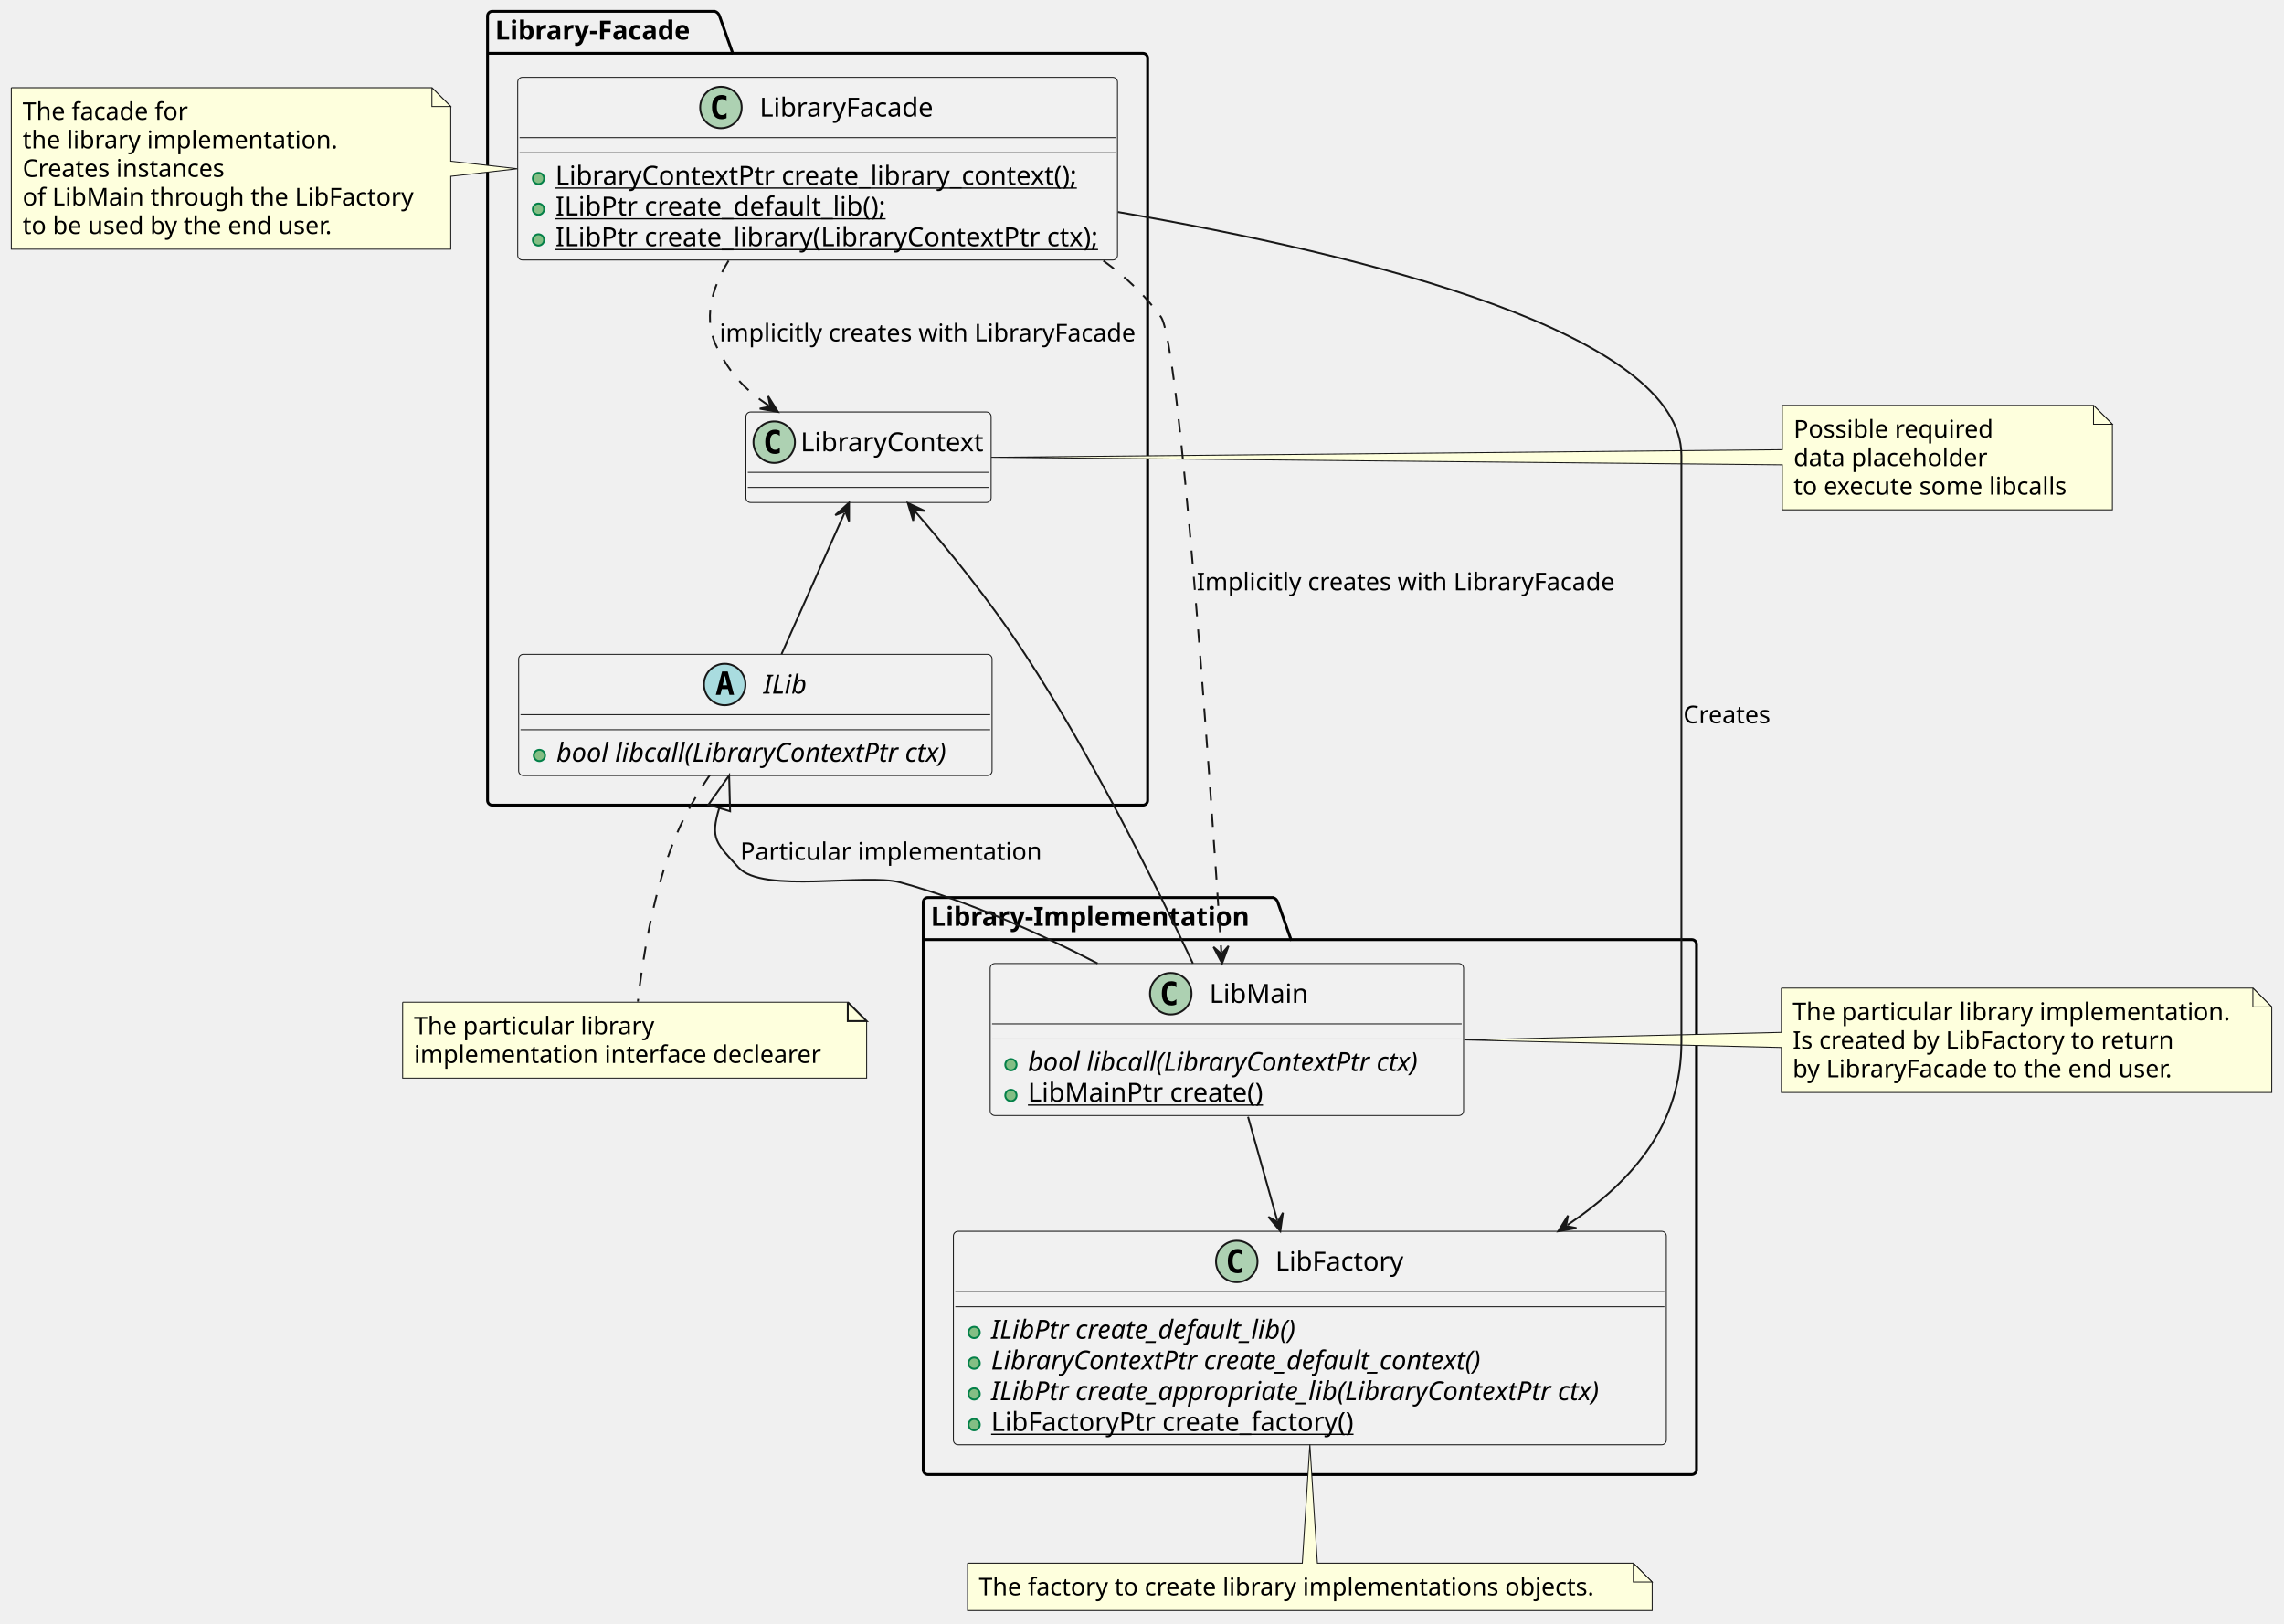
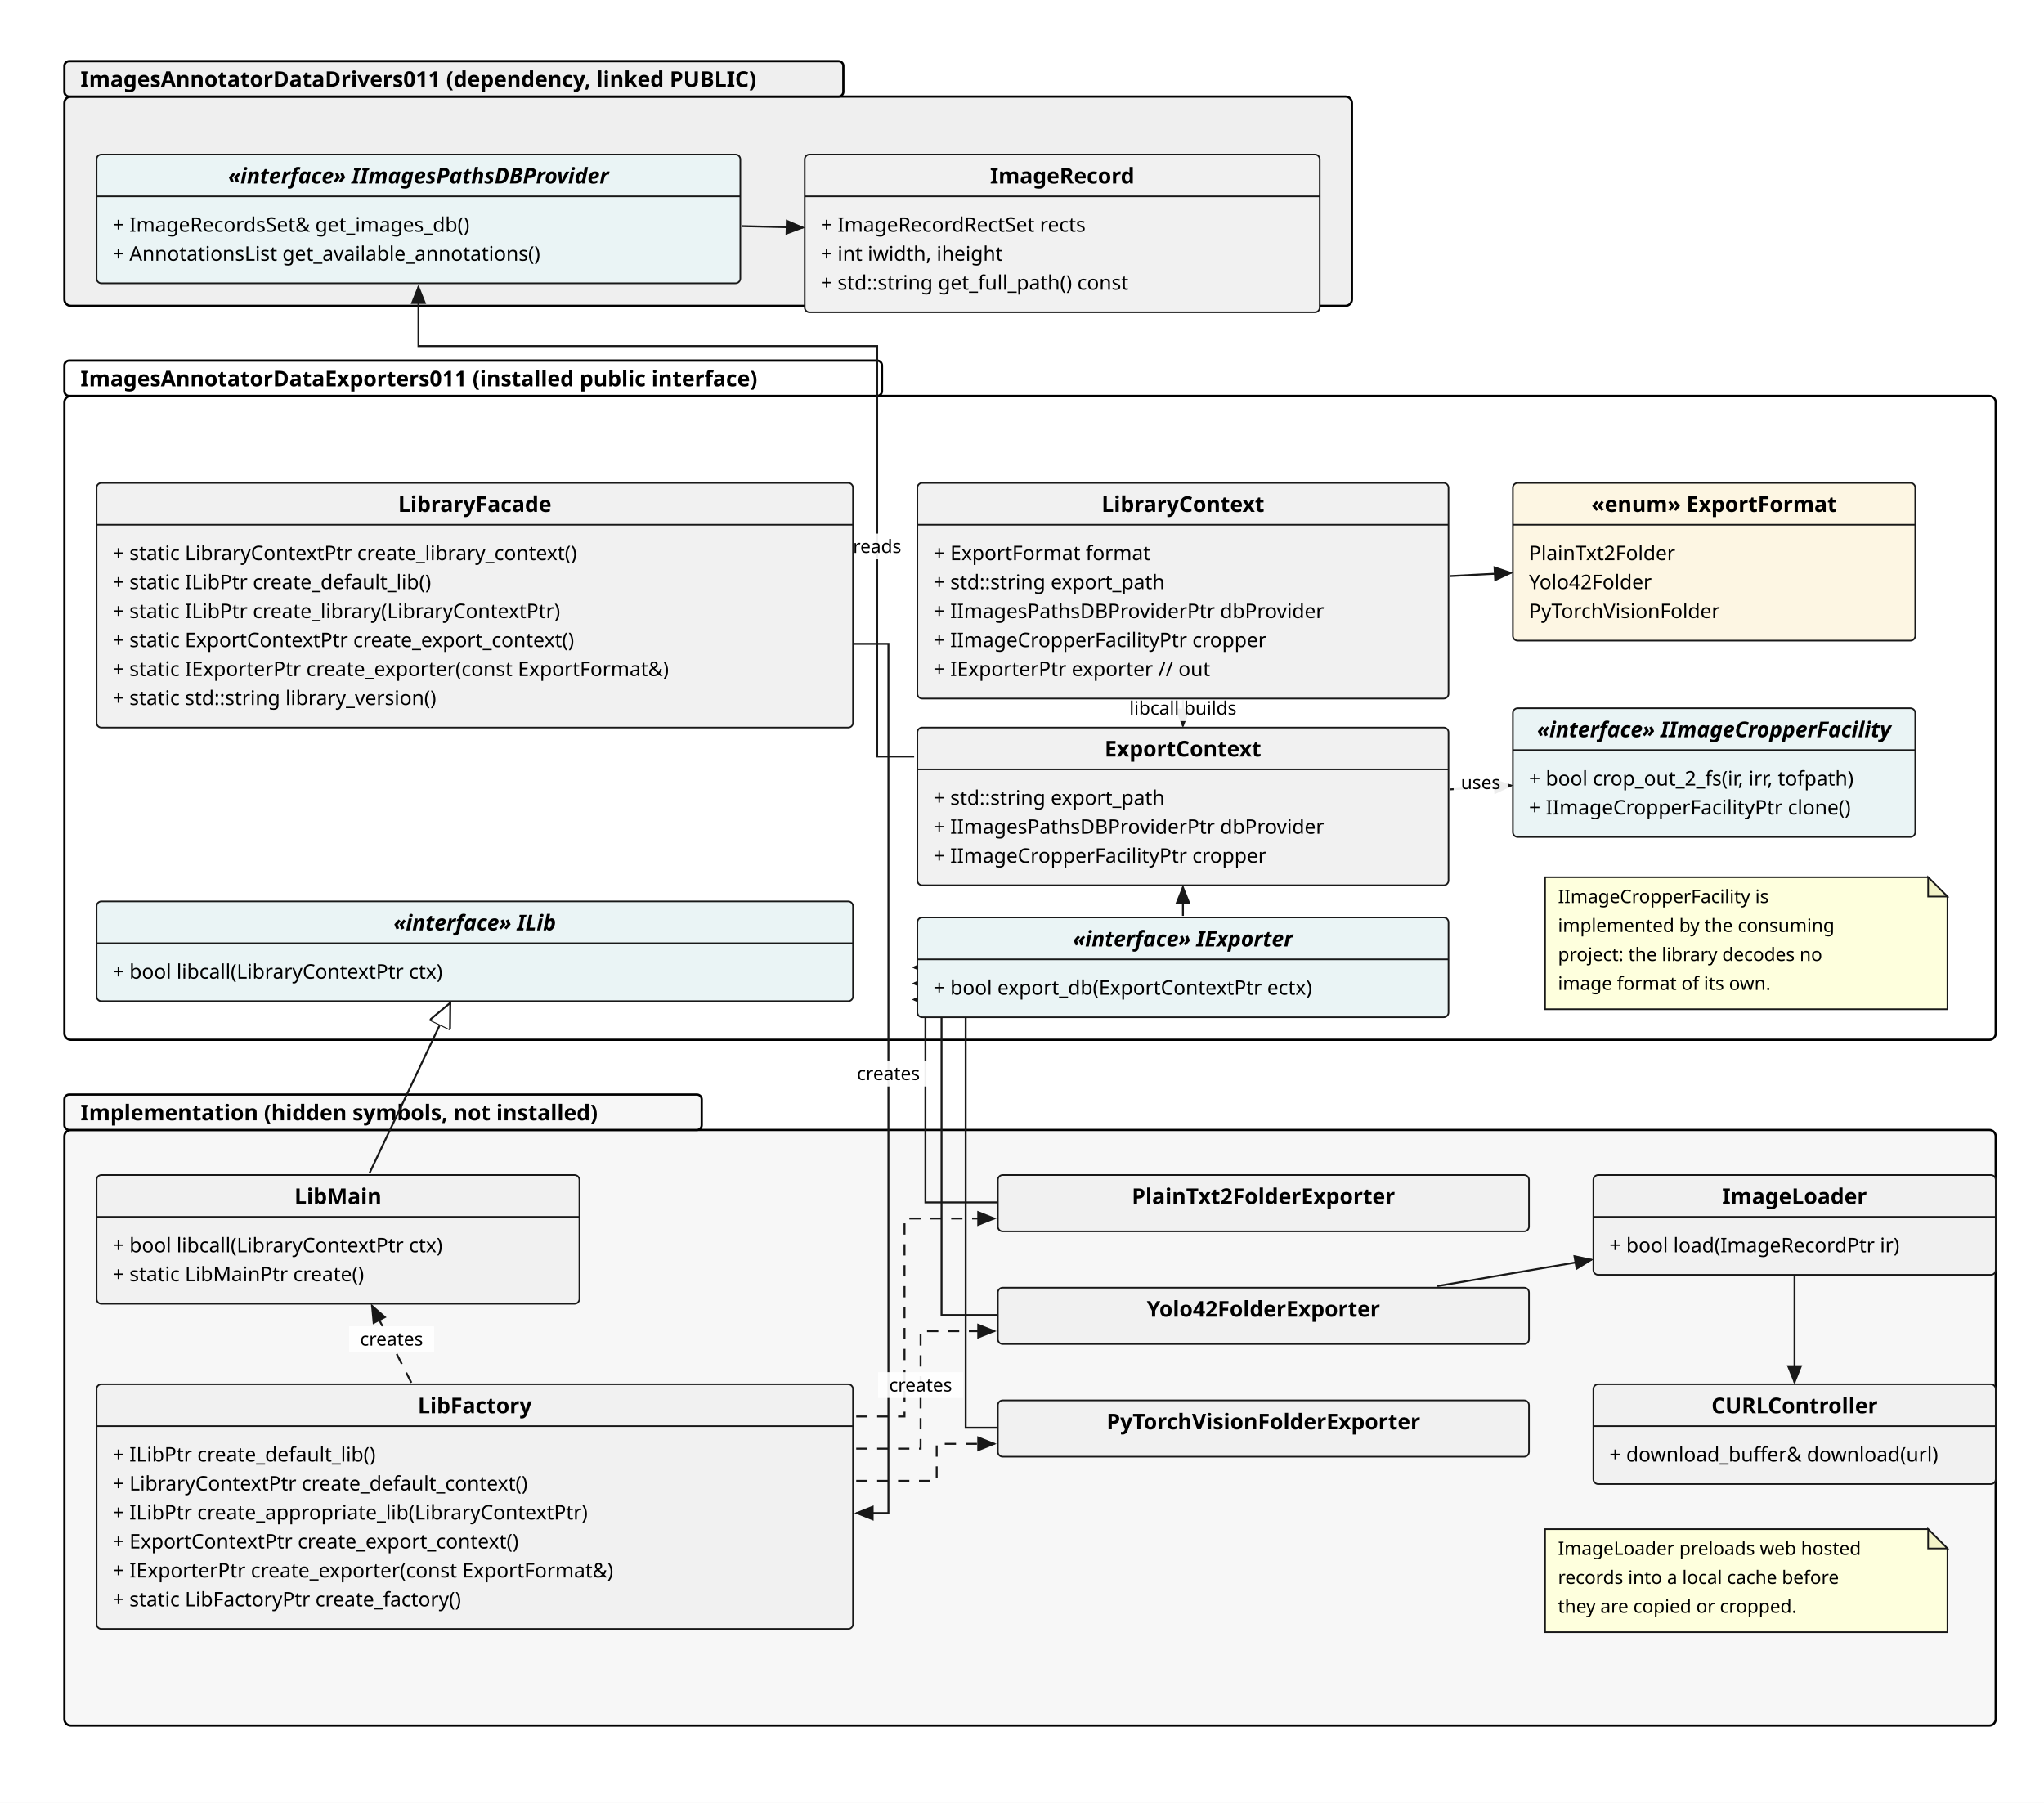
- <svg xmlns="http://www.w3.org/2000/svg" contentStyleType="text/css" height="861px" preserveAspectRatio="none" style="width:1211px;height:861px;background:#FFFFFF;" version="1.1" viewBox="0 0 1211 861" width="1211px" zoomAndPan="magnify">
-   <defs />
-   <g>
-     <g id="cluster_Library-Facade">
-       <path d="M261,6 L379,6 A3.75,3.75 0 0 1 381.5,8.5 L388.5,28.297 L606,28.297 A2.5,2.5 0 0 1 608.5,30.797 L608.5,424.5 A2.5,2.5 0 0 1 606,427 L261,427 A2.5,2.5 0 0 1 258.5,424.5 L258.5,8.5 A2.5,2.5 0 0 1 261,6 " fill="none" style="stroke:#000000;stroke-width:1.5;" />
-       <line style="stroke:#000000;stroke-width:1.5;" x1="258.5" x2="388.5" y1="28.297" y2="28.297" />
-       <text fill="#000000" font-family="sans-serif" font-size="14" font-weight="bold" lengthAdjust="spacing" textLength="117" x="262.5" y="20.995">Library-Facade</text>
-     </g>
-     <g id="cluster_Library-Implementation">
-       <path d="M492,476 L675,476 A3.75,3.75 0 0 1 677.5,478.5 L684.5,498.297 L897,498.297 A2.5,2.5 0 0 1 899.5,500.797 L899.5,779.5 A2.5,2.5 0 0 1 897,782 L492,782 A2.5,2.5 0 0 1 489.5,779.5 L489.5,478.5 A2.5,2.5 0 0 1 492,476 " fill="none" style="stroke:#000000;stroke-width:1.5;" />
-       <line style="stroke:#000000;stroke-width:1.5;" x1="489.5" x2="684.5" y1="498.297" y2="498.297" />
-       <text fill="#000000" font-family="sans-serif" font-size="14" font-weight="bold" lengthAdjust="spacing" textLength="182" x="493.5" y="490.995">Library-Implementation</text>
-     </g>
-     <g id="elem_ILib">
-       <rect codeLine="3" fill="#F1F1F1" height="64.297" id="ILib" rx="2.5" ry="2.5" style="stroke:#181818;stroke-width:0.5;" width="251" x="275" y="347" />
-       <ellipse cx="384.25" cy="363" fill="#A9DCDF" rx="11" ry="11" style="stroke:#181818;stroke-width:1.0;" />
-       <path d="M384.359,358.344 L383.203,363.422 L385.531,363.422 L384.359,358.344 Z M382.875,356.109 L385.859,356.109 L389.219,368.5 L386.766,368.5 L386,365.438 L382.719,365.438 L381.969,368.5 L379.531,368.5 L382.875,356.109 Z " fill="#000000" />
-       <text fill="#000000" font-family="sans-serif" font-size="14" font-style="italic" lengthAdjust="spacing" textLength="24" x="404.75" y="367.847">ILib</text>
-       <line style="stroke:#181818;stroke-width:0.5;" x1="276" x2="525" y1="379" y2="379" />
-       <line style="stroke:#181818;stroke-width:0.5;" x1="276" x2="525" y1="387" y2="387" />
-       <ellipse cx="286" cy="400.648" fill="#84BE84" rx="3" ry="3" style="stroke:#038048;stroke-width:1.0;" />
-       <text fill="#000000" font-family="sans-serif" font-size="14" font-style="italic" lengthAdjust="spacing" textLength="225" x="295" y="403.995">bool libcall(LibraryContextPtr ctx)</text>
-     </g>
-     <g id="elem_LibraryContext">
-       <rect codeLine="7" fill="#F1F1F1" height="48" id="LibraryContext" rx="2.5" ry="2.5" style="stroke:#181818;stroke-width:0.5;" width="130" x="395.5" y="218.5" />
-       <ellipse cx="410.5" cy="234.5" fill="#ADD1B2" rx="11" ry="11" style="stroke:#181818;stroke-width:1.0;" />
-       <path d="M413.469,240.141 Q412.891,240.438 412.25,240.578 Q411.609,240.734 410.906,240.734 Q408.406,240.734 407.078,239.094 Q405.766,237.438 405.766,234.312 Q405.766,231.188 407.078,229.531 Q408.406,227.875 410.906,227.875 Q411.609,227.875 412.25,228.031 Q412.906,228.188 413.469,228.484 L413.469,231.203 Q412.844,230.625 412.25,230.359 Q411.656,230.078 411.031,230.078 Q409.688,230.078 409,231.156 Q408.312,232.219 408.312,234.312 Q408.312,236.406 409,237.484 Q409.688,238.547 411.031,238.547 Q411.656,238.547 412.25,238.281 Q412.844,238 413.469,237.422 L413.469,240.141 Z " fill="#000000" />
-       <text fill="#000000" font-family="sans-serif" font-size="14" lengthAdjust="spacing" textLength="98" x="424.5" y="239.347">LibraryContext</text>
-       <line style="stroke:#181818;stroke-width:0.5;" x1="396.5" x2="524.5" y1="250.5" y2="250.5" />
-       <line style="stroke:#181818;stroke-width:0.5;" x1="396.5" x2="524.5" y1="258.5" y2="258.5" />
-     </g>
-     <g id="elem_LibraryFacade">
-       <rect codeLine="10" fill="#F1F1F1" height="96.891" id="LibraryFacade" rx="2.5" ry="2.5" style="stroke:#181818;stroke-width:0.5;" width="318" x="274.5" y="41" />
-       <ellipse cx="382.25" cy="57" fill="#ADD1B2" rx="11" ry="11" style="stroke:#181818;stroke-width:1.0;" />
-       <path d="M385.219,62.641 Q384.641,62.938 384,63.078 Q383.359,63.234 382.656,63.234 Q380.156,63.234 378.828,61.594 Q377.516,59.938 377.516,56.812 Q377.516,53.688 378.828,52.031 Q380.156,50.375 382.656,50.375 Q383.359,50.375 384,50.531 Q384.656,50.688 385.219,50.984 L385.219,53.703 Q384.594,53.125 384,52.859 Q383.406,52.578 382.781,52.578 Q381.438,52.578 380.75,53.656 Q380.062,54.719 380.062,56.812 Q380.062,58.906 380.75,59.984 Q381.438,61.047 382.781,61.047 Q383.406,61.047 384,60.781 Q384.594,60.5 385.219,59.922 L385.219,62.641 Z " fill="#000000" />
-       <text fill="#000000" font-family="sans-serif" font-size="14" lengthAdjust="spacing" textLength="94" x="402.75" y="61.847">LibraryFacade</text>
-       <line style="stroke:#181818;stroke-width:0.5;" x1="275.5" x2="591.5" y1="73" y2="73" />
-       <line style="stroke:#181818;stroke-width:0.5;" x1="275.5" x2="591.5" y1="81" y2="81" />
-       <ellipse cx="285.5" cy="94.648" fill="#84BE84" rx="3" ry="3" style="stroke:#038048;stroke-width:1.0;" />
-       <text fill="#000000" font-family="sans-serif" font-size="14" lengthAdjust="spacing" text-decoration="underline" textLength="286" x="294.5" y="97.995">LibraryContextPtr create_library_context();</text>
-       <ellipse cx="285.5" cy="110.945" fill="#84BE84" rx="3" ry="3" style="stroke:#038048;stroke-width:1.0;" />
-       <text fill="#000000" font-family="sans-serif" font-size="14" lengthAdjust="spacing" text-decoration="underline" textLength="180" x="294.5" y="114.292">ILibPtr create_default_lib();</text>
-       <ellipse cx="285.5" cy="127.242" fill="#84BE84" rx="3" ry="3" style="stroke:#038048;stroke-width:1.0;" />
-       <text fill="#000000" font-family="sans-serif" font-size="14" lengthAdjust="spacing" text-decoration="underline" textLength="292" x="294.5" y="130.589">ILibPtr create_library(LibraryContextPtr ctx);</text>
-     </g>
-     <g id="elem_LibMain">
-       <rect codeLine="18" fill="#F1F1F1" height="80.594" id="LibMain" rx="2.5" ry="2.5" style="stroke:#181818;stroke-width:0.5;" width="251" x="525" y="511" />
-       <ellipse cx="620.75" cy="527" fill="#ADD1B2" rx="11" ry="11" style="stroke:#181818;stroke-width:1.0;" />
-       <path d="M623.719,532.641 Q623.141,532.938 622.5,533.078 Q621.859,533.234 621.156,533.234 Q618.656,533.234 617.328,531.594 Q616.016,529.938 616.016,526.812 Q616.016,523.688 617.328,522.031 Q618.656,520.375 621.156,520.375 Q621.859,520.375 622.5,520.531 Q623.156,520.688 623.719,520.984 L623.719,523.703 Q623.094,523.125 622.5,522.859 Q621.906,522.578 621.281,522.578 Q619.938,522.578 619.25,523.656 Q618.562,524.719 618.562,526.812 Q618.562,528.906 619.25,529.984 Q619.938,531.047 621.281,531.047 Q621.906,531.047 622.5,530.781 Q623.094,530.5 623.719,529.922 L623.719,532.641 Z " fill="#000000" />
-       <text fill="#000000" font-family="sans-serif" font-size="14" lengthAdjust="spacing" textLength="51" x="641.25" y="531.847">LibMain</text>
-       <line style="stroke:#181818;stroke-width:0.5;" x1="526" x2="775" y1="543" y2="543" />
-       <line style="stroke:#181818;stroke-width:0.5;" x1="526" x2="775" y1="551" y2="551" />
-       <ellipse cx="536" cy="564.648" fill="#84BE84" rx="3" ry="3" style="stroke:#038048;stroke-width:1.0;" />
-       <text fill="#000000" font-family="sans-serif" font-size="14" font-style="italic" lengthAdjust="spacing" textLength="225" x="545" y="567.995">bool libcall(LibraryContextPtr ctx)</text>
-       <ellipse cx="536" cy="580.945" fill="#84BE84" rx="3" ry="3" style="stroke:#038048;stroke-width:1.0;" />
-       <text fill="#000000" font-family="sans-serif" font-size="14" lengthAdjust="spacing" text-decoration="underline" textLength="128" x="545" y="584.292">LibMainPtr create()</text>
-     </g>
-     <g id="elem_LibFactory">
-       <rect codeLine="23" fill="#F1F1F1" height="113.188" id="LibFactory" rx="2.5" ry="2.5" style="stroke:#181818;stroke-width:0.5;" width="378" x="505.5" y="653" />
-       <ellipse cx="655.75" cy="669" fill="#ADD1B2" rx="11" ry="11" style="stroke:#181818;stroke-width:1.0;" />
-       <path d="M658.719,674.641 Q658.141,674.938 657.5,675.078 Q656.859,675.234 656.156,675.234 Q653.656,675.234 652.328,673.594 Q651.016,671.938 651.016,668.812 Q651.016,665.688 652.328,664.031 Q653.656,662.375 656.156,662.375 Q656.859,662.375 657.5,662.531 Q658.156,662.688 658.719,662.984 L658.719,665.703 Q658.094,665.125 657.5,664.859 Q656.906,664.578 656.281,664.578 Q654.938,664.578 654.25,665.656 Q653.562,666.719 653.562,668.812 Q653.562,670.906 654.25,671.984 Q654.938,673.047 656.281,673.047 Q656.906,673.047 657.5,672.781 Q658.094,672.5 658.719,671.922 L658.719,674.641 Z " fill="#000000" />
-       <text fill="#000000" font-family="sans-serif" font-size="14" lengthAdjust="spacing" textLength="69" x="676.25" y="673.847">LibFactory</text>
-       <line style="stroke:#181818;stroke-width:0.5;" x1="506.5" x2="882.5" y1="685" y2="685" />
-       <line style="stroke:#181818;stroke-width:0.5;" x1="506.5" x2="882.5" y1="693" y2="693" />
-       <ellipse cx="516.5" cy="706.648" fill="#84BE84" rx="3" ry="3" style="stroke:#038048;stroke-width:1.0;" />
-       <text fill="#000000" font-family="sans-serif" font-size="14" font-style="italic" lengthAdjust="spacing" textLength="176" x="525.5" y="709.995">ILibPtr create_default_lib()</text>
-       <ellipse cx="516.5" cy="722.945" fill="#84BE84" rx="3" ry="3" style="stroke:#038048;stroke-width:1.0;" />
-       <text fill="#000000" font-family="sans-serif" font-size="14" font-style="italic" lengthAdjust="spacing" textLength="291" x="525.5" y="726.292">LibraryContextPtr create_default_context()</text>
-       <ellipse cx="516.5" cy="739.242" fill="#84BE84" rx="3" ry="3" style="stroke:#038048;stroke-width:1.0;" />
-       <text fill="#000000" font-family="sans-serif" font-size="14" font-style="italic" lengthAdjust="spacing" textLength="352" x="525.5" y="742.589">ILibPtr create_appropriate_lib(LibraryContextPtr ctx)</text>
-       <ellipse cx="516.5" cy="755.539" fill="#84BE84" rx="3" ry="3" style="stroke:#038048;stroke-width:1.0;" />
-       <text fill="#000000" font-family="sans-serif" font-size="14" lengthAdjust="spacing" text-decoration="underline" textLength="199" x="525.5" y="758.886">LibFactoryPtr create_factory()</text>
-     </g>
-     <g id="elem_GMN9">
-       <path d="M6,46.5 L6,132.164 A0,0 0 0 0 6,132.164 L239,132.164 A0,0 0 0 0 239,132.164 L239,93.5 L274.43,89.5 L239,85.5 L239,56.5 L229,46.5 L6,46.5 A0,0 0 0 0 6,46.5 " fill="#FEFFDD" style="stroke:#181818;stroke-width:0.5;" />
-       <path d="M229,46.5 L229,56.5 L239,56.5 L229,46.5 " fill="#FEFFDD" style="stroke:#181818;stroke-width:0.5;" />
-       <text fill="#000000" font-family="sans-serif" font-size="13" lengthAdjust="spacing" textLength="91" x="12" y="63.567">The facade for</text>
-       <text fill="#000000" font-family="sans-serif" font-size="13" lengthAdjust="spacing" textLength="173" x="12" y="78.7">the library implementation.</text>
-       <text fill="#000000" font-family="sans-serif" font-size="13" lengthAdjust="spacing" textLength="115" x="12" y="93.832">Creates instances</text>
-       <text fill="#000000" font-family="sans-serif" font-size="13" lengthAdjust="spacing" textLength="212" x="12" y="108.965">of LibMain through the LibFactory</text>
-       <text fill="#000000" font-family="sans-serif" font-size="13" lengthAdjust="spacing" textLength="176" x="12" y="124.098">to be used by the end user.</text>
-     </g>
-     <g id="elem_GMN12">
-       <path d="M945,215 L945,238.5 L525.58,242.5 L945,246.5 L945,270.398 A0,0 0 0 0 945,270.398 L1120,270.398 A0,0 0 0 0 1120,270.398 L1120,225 L1110,215 L945,215 A0,0 0 0 0 945,215 " fill="#FEFFDD" style="stroke:#181818;stroke-width:0.5;" />
-       <path d="M1110,215 L1110,225 L1120,225 L1110,215 " fill="#FEFFDD" style="stroke:#181818;stroke-width:0.5;" />
-       <text fill="#000000" font-family="sans-serif" font-size="13" lengthAdjust="spacing" textLength="109" x="951" y="232.067">Possible required</text>
-       <text fill="#000000" font-family="sans-serif" font-size="13" lengthAdjust="spacing" textLength="107" x="951" y="247.2">data placeholder</text>
-       <text fill="#000000" font-family="sans-serif" font-size="13" lengthAdjust="spacing" textLength="154" x="951" y="262.332">to execute some libcalls</text>
-     </g>
-     <g id="elem_GMN15">
-       <path d="M213.5,531.5 L213.5,571.766 L459.5,571.766 L459.5,541.5 L449.5,531.5 L213.5,531.5 " fill="#FEFFDD" style="stroke:#181818;stroke-width:0.5;" />
-       <path d="M449.5,531.5 L449.5,541.5 L459.5,541.5 L449.5,531.5 " fill="#FEFFDD" style="stroke:#181818;stroke-width:1.0;" />
-       <text fill="#000000" font-family="sans-serif" font-size="13" lengthAdjust="spacing" textLength="130" x="219.5" y="548.567">The particular library</text>
-       <text fill="#000000" font-family="sans-serif" font-size="13" lengthAdjust="spacing" textLength="225" x="219.5" y="563.7">implementation interface declearer</text>
-     </g>
-     <g id="elem_GMN18">
-       <path d="M944.5,524 L944.5,547.5 L776.38,551.5 L944.5,555.5 L944.5,579.398 A0,0 0 0 0 944.5,579.398 L1204.5,579.398 A0,0 0 0 0 1204.5,579.398 L1204.5,534 L1194.5,524 L944.5,524 A0,0 0 0 0 944.5,524 " fill="#FEFFDD" style="stroke:#181818;stroke-width:0.5;" />
-       <path d="M1194.5,524 L1194.5,534 L1204.5,534 L1194.5,524 " fill="#FEFFDD" style="stroke:#181818;stroke-width:0.5;" />
-       <text fill="#000000" font-family="sans-serif" font-size="13" lengthAdjust="spacing" textLength="239" x="950.5" y="541.067">The particular library implementation.</text>
-       <text fill="#000000" font-family="sans-serif" font-size="13" lengthAdjust="spacing" textLength="211" x="950.5" y="556.2">Is created by LibFactory to return</text>
-       <text fill="#000000" font-family="sans-serif" font-size="13" lengthAdjust="spacing" textLength="214" x="950.5" y="571.332">by LibraryFacade to the end user.</text>
-     </g>
-     <g id="elem_GMN21">
-       <path d="M513,829 L513,854.133 A0,0 0 0 0 513,854.133 L876,854.133 A0,0 0 0 0 876,854.133 L876,839 L866,829 L698.5,829 L694.5,766.01 L690.5,829 L513,829 A0,0 0 0 0 513,829 " fill="#FEFFDD" style="stroke:#181818;stroke-width:0.5;" />
-       <path d="M866,829 L866,839 L876,839 L866,829 " fill="#FEFFDD" style="stroke:#181818;stroke-width:0.5;" />
-       <text fill="#000000" font-family="sans-serif" font-size="13" lengthAdjust="spacing" textLength="342" x="519" y="846.067">The factory to create library implementations objects.</text>
-     </g>
-     <g id="link_ILib_GMN15">
-       <path d="M376.38,411.02 C369.74,420.81 363.1,431.96 358.5,443 C346.26,472.36 340.63,509.16 338.19,531.2 " fill="none" id="ILib-GMN15" style="stroke:#181818;stroke-width:1.0;stroke-dasharray:7.0,7.0;" />
-     </g>
-     <g id="link_ILib_LibMain">
-       <path codeLine="39" d="M381.365,428.482 C376.365,444.932 379.73,447.09 391.5,460 C404.43,474.19 459,462.9 477.5,468 C513.43,477.9 551.03,494.93 581.97,510.95 " fill="none" id="ILib-backto-LibMain" style="stroke:#181818;stroke-width:1.0;" />
-       <polygon fill="none" points="386.6,411.26,375.625,426.737,387.106,430.227,386.6,411.26" style="stroke:#181818;stroke-width:1.0;" />
-       <text fill="#000000" font-family="sans-serif" font-size="13" lengthAdjust="spacing" textLength="165" x="392.5" y="456.067">Particular implementation</text>
-     </g>
-     <g id="link_LibraryContext_ILib">
-       <path codeLine="41" d="M447.745,272.099 C437.855,294.259 425.31,322.38 414.38,346.88 " fill="none" id="LibraryContext-backto-ILib" style="stroke:#181818;stroke-width:1.0;" />
-       <polygon fill="#181818" points="450.19,266.62,442.869,273.208,448.152,271.186,450.175,276.469,450.19,266.62" style="stroke:#181818;stroke-width:1.0;" />
-     </g>
-     <g id="link_LibraryContext_LibMain">
-       <path codeLine="42" d="M485.253,271.301 C502.923,291.661 524.44,317.91 543.5,347 C579.16,401.42 612.79,469.04 632.51,510.99 " fill="none" id="LibraryContext-backto-LibMain" style="stroke:#181818;stroke-width:1.0;" />
-       <polygon fill="#181818" points="481.32,266.77,484.198,276.189,484.597,270.546,490.24,270.945,481.32,266.77" style="stroke:#181818;stroke-width:1.0;" />
-     </g>
-     <g id="link_LibraryFacade_LibraryContext">
-       <path codeLine="44" d="M386.32,138.24 C377.15,153.11 372.54,169.63 380.5,185 C387.62,198.74 394.81,206.488 407.54,215.099 " fill="none" id="LibraryFacade-to-LibraryContext" style="stroke:#181818;stroke-width:1.0;stroke-dasharray:7.0,7.0;" />
-       <polygon fill="#181818" points="412.51,218.46,407.296,210.105,408.368,215.659,402.814,216.731,412.51,218.46" style="stroke:#181818;stroke-width:1.0;" />
-       <text fill="#000000" font-family="sans-serif" font-size="13" lengthAdjust="spacing" textLength="229" x="381.5" y="181.067">implicitly creates with LibraryFacade</text>
-     </g>
-     <g id="link_LibraryFacade_LibMain">
-       <path codeLine="45" d="M585.02,138.29 C596.65,146.66 607.11,156.48 615.5,168 C625.5,181.73 641.358,409.913 647.578,504.933 " fill="none" id="LibraryFacade-to-LibMain" style="stroke:#181818;stroke-width:1.0;stroke-dasharray:7.0,7.0;" />
-       <polygon fill="#181818" points="647.97,510.92,651.374,501.678,647.643,505.931,643.391,502.2,647.97,510.92" style="stroke:#181818;stroke-width:1.0;" />
-       <text fill="#000000" font-family="sans-serif" font-size="13" lengthAdjust="spacing" textLength="229" x="634.5" y="313.067">Implicitly creates with LibraryFacade</text>
-     </g>
-     <g id="link_LibraryFacade_LibFactory">
-       <path codeLine="46" d="M592.72,112.44 C724.95,135.28 891.5,176.88 891.5,241.5 C891.5,241.5 891.5,241.5 891.5,552.5 C891.5,595.58 867.16,625.279 831.15,649.629 " fill="none" id="LibraryFacade-to-LibFactory" style="stroke:#181818;stroke-width:1.0;" />
-       <polygon fill="#181818" points="826.18,652.99,835.876,651.262,830.322,650.189,831.395,644.635,826.18,652.99" style="stroke:#181818;stroke-width:1.0;" />
-       <text fill="#000000" font-family="sans-serif" font-size="13" lengthAdjust="spacing" textLength="50" x="892.5" y="383.567">Creates</text>
-     </g>
-     <g id="link_LibMain_LibFactory">
-       <path codeLine="48" d="M661.72,592.27 C666.91,610.68 671.541,627.105 677.191,647.135 " fill="none" id="LibMain-to-LibFactory" style="stroke:#181818;stroke-width:1.0;" />
-       <polygon fill="#181818" points="678.82,652.91,680.226,643.162,677.463,648.098,672.527,645.334,678.82,652.91" style="stroke:#181818;stroke-width:1.0;" />
-     </g>
+ <svg xmlns="http://www.w3.org/2000/svg" width="1270" height="1120" viewBox="0 0 1270 1120" version="1.1">
+   <defs>
+     <marker id="arrow" markerWidth="10" markerHeight="8" refX="9" refY="4" orient="auto">
+       <path d="M0,0 L10,4 L0,8 z" fill="#181818" />
+     </marker>
+     <marker id="hollow" markerWidth="14" markerHeight="12" refX="13" refY="6" orient="auto">
+       <path d="M0,0 L13,6 L0,12 z" fill="#FFFFFF" stroke="#181818" stroke-width="1" />
+     </marker>
+   </defs>
+   <rect width="1270" height="1120" fill="#FFFFFF" />
+   <g font-family="sans-serif">
+     <rect x="40" y="60" width="800" height="130" rx="4" fill="#EFEFEF" stroke="#000000" stroke-width="1.4" />
+     <rect x="40" y="38" width="484" height="22" rx="3" fill="#EFEFEF" stroke="#000000" stroke-width="1.4" />
+     <text x="50" y="54" font-size="13.5" font-weight="bold" fill="#000000">ImagesAnnotatorDataDrivers011  (dependency, linked PUBLIC)</text>
+     <rect x="40" y="246" width="1200" height="400" rx="4" fill="#FFFFFF" stroke="#000000" stroke-width="1.4" />
+     <rect x="40" y="224" width="508" height="22" rx="3" fill="#FFFFFF" stroke="#000000" stroke-width="1.4" />
+     <text x="50" y="240" font-size="13.5" font-weight="bold" fill="#000000">ImagesAnnotatorDataExporters011  (installed public interface)</text>
+     <rect x="40" y="702" width="1200" height="370" rx="4" fill="#F7F7F7" stroke="#000000" stroke-width="1.4" />
+     <rect x="40" y="680" width="396" height="22" rx="3" fill="#F7F7F7" stroke="#000000" stroke-width="1.4" />
+     <text x="50" y="696" font-size="13.5" font-weight="bold" fill="#000000">Implementation  (hidden symbols, not installed)</text>
+     <path d="M229.5,729.0 L279.8,623.0" fill="none" stroke="#181818" stroke-width="1.2" marker-end="url(#hollow)" />
+     <path d="M620.0,747.0 L575.0,747.0 L575.0,601.0 L568.0,601.0" fill="none" stroke="#181818" stroke-width="1.2" marker-end="url(#hollow)" />
+     <path d="M620.0,817.0 L585.0,817.0 L585.0,611.0 L568.0,611.0" fill="none" stroke="#181818" stroke-width="1.2" marker-end="url(#hollow)" />
+     <path d="M620.0,887.0 L600.0,887.0 L600.0,621.0 L568.0,621.0" fill="none" stroke="#181818" stroke-width="1.2" marker-end="url(#hollow)" />
+     <path d="M530.0,400.0 L552.0,400.0 L552.0,940.0 L532.0,940.0" fill="none" stroke="#181818" stroke-width="1.2" marker-end="url(#arrow)" />
+     <rect x="525.6" y="659.0" width="52.8" height="16" fill="#FFFFFF" opacity="0.92" />
+     <text x="552.0" y="671.0" font-size="11.5" fill="#000000" text-anchor="middle">creates</text>
+     <path d="M255.6,859.0 L231.0,811.0" fill="none" stroke="#181818" stroke-width="1.2" stroke-dasharray="7,6" marker-end="url(#arrow)" />
+     <rect x="216.9" y="824.0" width="52.8" height="16" fill="#FFFFFF" opacity="0.92" />
+     <text x="243.3" y="836.0" font-size="11.5" fill="#000000" text-anchor="middle">creates</text>
+     <path d="M532.0,880.0 L562.0,880.0 L562.0,757.0 L618.0,757.0" fill="none" stroke="#181818" stroke-width="1.2" stroke-dasharray="7,6" marker-end="url(#arrow)" />
+     <path d="M532.0,900.0 L572.0,900.0 L572.0,827.0 L618.0,827.0" fill="none" stroke="#181818" stroke-width="1.2" stroke-dasharray="7,6" marker-end="url(#arrow)" />
+     <rect x="545.6" y="852.5" width="52.8" height="16" fill="#FFFFFF" opacity="0.92" />
+     <text x="572.0" y="864.5" font-size="11.5" fill="#000000" text-anchor="middle">creates</text>
+     <path d="M532.0,920.0 L582.0,920.0 L582.0,897.0 L618.0,897.0" fill="none" stroke="#181818" stroke-width="1.2" stroke-dasharray="7,6" marker-end="url(#arrow)" />
+     <path d="M901.0,357.9 L939.0,355.9" fill="none" stroke="#181818" stroke-width="1.2" marker-end="url(#arrow)" />
+     <path d="M735.0,435.0 L735.0,451.0" fill="none" stroke="#181818" stroke-width="1.2" marker-end="url(#arrow)" />
+     <rect x="686.2" y="432.0" width="97.6" height="16" fill="#FFFFFF" opacity="0.92" />
+     <text x="735.0" y="444.0" font-size="11.5" fill="#000000" text-anchor="middle">libcall builds</text>
+     <path d="M568.0,470.0 L545.0,470.0 L545.0,215.0 L260.0,215.0 L260.0,178.0" fill="none" stroke="#181818" stroke-width="1.2" marker-end="url(#arrow)" />
+     <rect x="525.0" y="331.5" width="40.0" height="16" fill="#FFFFFF" opacity="0.92" />
+     <text x="545.0" y="343.5" font-size="11.5" fill="#000000" text-anchor="middle">reads</text>
+     <path d="M901.0,490.4 L939.0,488.0" fill="none" stroke="#181818" stroke-width="1.2" marker-end="url(#arrow)" />
+     <rect x="903.2" y="478.2" width="33.6" height="16" fill="#FFFFFF" opacity="0.92" />
+     <text x="920.0" y="490.2" font-size="11.5" fill="#000000" text-anchor="middle">uses</text>
+     <path d="M735.0,569.0 L735.0,551.0" fill="none" stroke="#181818" stroke-width="1.2" marker-end="url(#arrow)" />
+     <path d="M461.0,140.5 L499.0,141.4" fill="none" stroke="#181818" stroke-width="1.2" marker-end="url(#arrow)" />
+     <path d="M893.1,799.0 L989.0,782.6" fill="none" stroke="#181818" stroke-width="1.2" marker-end="url(#arrow)" />
+     <path d="M1115.0,793.0 L1115.0,859.0" fill="none" stroke="#181818" stroke-width="1.2" marker-end="url(#arrow)" />
+     <rect x="60" y="96" width="400" height="80" rx="3" fill="#EAF4F5" stroke="#181818" stroke-width="1" />
+     <text x="260.0" y="114" font-size="13.5" font-weight="bold" font-style="italic" text-anchor="middle" fill="#000000">«interface» IImagesPathsDBProvider</text>
+     <line x1="60" y1="122" x2="460" y2="122" stroke="#181818" stroke-width="1" />
+     <text x="70" y="144" font-size="12.5" fill="#000000">+ ImageRecordsSet&amp; get_images_db()</text>
+     <text x="70" y="162" font-size="12.5" fill="#000000">+ AnnotationsList get_available_annotations()</text>
+     <rect x="500" y="96" width="320" height="98" rx="3" fill="#F1F1F1" stroke="#181818" stroke-width="1" />
+     <text x="660.0" y="114" font-size="13.5" font-weight="bold" text-anchor="middle" fill="#000000">ImageRecord</text>
+     <line x1="500" y1="122" x2="820" y2="122" stroke="#181818" stroke-width="1" />
+     <text x="510" y="144" font-size="12.5" fill="#000000">+ ImageRecordRectSet rects</text>
+     <text x="510" y="162" font-size="12.5" fill="#000000">+ int iwidth, iheight</text>
+     <text x="510" y="180" font-size="12.5" fill="#000000">+ std::string get_full_path() const</text>
+     <rect x="60" y="300" width="470" height="152" rx="3" fill="#F1F1F1" stroke="#181818" stroke-width="1" />
+     <text x="295.0" y="318" font-size="13.5" font-weight="bold" text-anchor="middle" fill="#000000">LibraryFacade</text>
+     <line x1="60" y1="326" x2="530" y2="326" stroke="#181818" stroke-width="1" />
+     <text x="70" y="348" font-size="12.5" fill="#000000">+ static LibraryContextPtr create_library_context()</text>
+     <text x="70" y="366" font-size="12.5" fill="#000000">+ static ILibPtr create_default_lib()</text>
+     <text x="70" y="384" font-size="12.5" fill="#000000">+ static ILibPtr create_library(LibraryContextPtr)</text>
+     <text x="70" y="402" font-size="12.5" fill="#000000">+ static ExportContextPtr create_export_context()</text>
+     <text x="70" y="420" font-size="12.5" fill="#000000">+ static IExporterPtr create_exporter(const ExportFormat&amp;)</text>
+     <text x="70" y="438" font-size="12.5" fill="#000000">+ static std::string library_version()</text>
+     <rect x="570" y="300" width="330" height="134" rx="3" fill="#F1F1F1" stroke="#181818" stroke-width="1" />
+     <text x="735.0" y="318" font-size="13.5" font-weight="bold" text-anchor="middle" fill="#000000">LibraryContext</text>
+     <line x1="570" y1="326" x2="900" y2="326" stroke="#181818" stroke-width="1" />
+     <text x="580" y="348" font-size="12.5" fill="#000000">+ ExportFormat format</text>
+     <text x="580" y="366" font-size="12.5" fill="#000000">+ std::string export_path</text>
+     <text x="580" y="384" font-size="12.5" fill="#000000">+ IImagesPathsDBProviderPtr dbProvider</text>
+     <text x="580" y="402" font-size="12.5" fill="#000000">+ IImageCropperFacilityPtr cropper</text>
+     <text x="580" y="420" font-size="12.5" fill="#000000">+ IExporterPtr exporter   // out</text>
+     <rect x="940" y="300" width="250" height="98" rx="3" fill="#FDF6E3" stroke="#181818" stroke-width="1" />
+     <text x="1065.0" y="318" font-size="13.5" font-weight="bold" text-anchor="middle" fill="#000000">«enum» ExportFormat</text>
+     <line x1="940" y1="326" x2="1190" y2="326" stroke="#181818" stroke-width="1" />
+     <text x="950" y="348" font-size="12.5" fill="#000000">PlainTxt2Folder</text>
+     <text x="950" y="366" font-size="12.5" fill="#000000">Yolo42Folder</text>
+     <text x="950" y="384" font-size="12.5" fill="#000000">PyTorchVisionFolder</text>
+     <rect x="60" y="560" width="470" height="62" rx="3" fill="#EAF4F5" stroke="#181818" stroke-width="1" />
+     <text x="295.0" y="578" font-size="13.5" font-weight="bold" font-style="italic" text-anchor="middle" fill="#000000">«interface» ILib</text>
+     <line x1="60" y1="586" x2="530" y2="586" stroke="#181818" stroke-width="1" />
+     <text x="70" y="608" font-size="12.5" fill="#000000">+ bool libcall(LibraryContextPtr ctx)</text>
+     <rect x="570" y="452" width="330" height="98" rx="3" fill="#F1F1F1" stroke="#181818" stroke-width="1" />
+     <text x="735.0" y="470" font-size="13.5" font-weight="bold" text-anchor="middle" fill="#000000">ExportContext</text>
+     <line x1="570" y1="478" x2="900" y2="478" stroke="#181818" stroke-width="1" />
+     <text x="580" y="500" font-size="12.5" fill="#000000">+ std::string export_path</text>
+     <text x="580" y="518" font-size="12.5" fill="#000000">+ IImagesPathsDBProviderPtr dbProvider</text>
+     <text x="580" y="536" font-size="12.5" fill="#000000">+ IImageCropperFacilityPtr cropper</text>
+     <rect x="570" y="570" width="330" height="62" rx="3" fill="#EAF4F5" stroke="#181818" stroke-width="1" />
+     <text x="735.0" y="588" font-size="13.5" font-weight="bold" font-style="italic" text-anchor="middle" fill="#000000">«interface» IExporter</text>
+     <line x1="570" y1="596" x2="900" y2="596" stroke="#181818" stroke-width="1" />
+     <text x="580" y="618" font-size="12.5" fill="#000000">+ bool export_db(ExportContextPtr ectx)</text>
+     <rect x="940" y="440" width="250" height="80" rx="3" fill="#EAF4F5" stroke="#181818" stroke-width="1" />
+     <text x="1065.0" y="458" font-size="13.5" font-weight="bold" font-style="italic" text-anchor="middle" fill="#000000">«interface» IImageCropperFacility</text>
+     <line x1="940" y1="466" x2="1190" y2="466" stroke="#181818" stroke-width="1" />
+     <text x="950" y="488" font-size="12.5" fill="#000000">+ bool crop_out_2_fs(ir, irr, tofpath)</text>
+     <text x="950" y="506" font-size="12.5" fill="#000000">+ IImageCropperFacilityPtr clone()</text>
+     <rect x="60" y="730" width="300" height="80" rx="3" fill="#F1F1F1" stroke="#181818" stroke-width="1" />
+     <text x="210.0" y="748" font-size="13.5" font-weight="bold" text-anchor="middle" fill="#000000">LibMain</text>
+     <line x1="60" y1="756" x2="360" y2="756" stroke="#181818" stroke-width="1" />
+     <text x="70" y="778" font-size="12.5" fill="#000000">+ bool libcall(LibraryContextPtr ctx)</text>
+     <text x="70" y="796" font-size="12.5" fill="#000000">+ static LibMainPtr create()</text>
+     <rect x="60" y="860" width="470" height="152" rx="3" fill="#F1F1F1" stroke="#181818" stroke-width="1" />
+     <text x="295.0" y="878" font-size="13.5" font-weight="bold" text-anchor="middle" fill="#000000">LibFactory</text>
+     <line x1="60" y1="886" x2="530" y2="886" stroke="#181818" stroke-width="1" />
+     <text x="70" y="908" font-size="12.5" fill="#000000">+ ILibPtr create_default_lib()</text>
+     <text x="70" y="926" font-size="12.5" fill="#000000">+ LibraryContextPtr create_default_context()</text>
+     <text x="70" y="944" font-size="12.5" fill="#000000">+ ILibPtr create_appropriate_lib(LibraryContextPtr)</text>
+     <text x="70" y="962" font-size="12.5" fill="#000000">+ ExportContextPtr create_export_context()</text>
+     <text x="70" y="980" font-size="12.5" fill="#000000">+ IExporterPtr create_exporter(const ExportFormat&amp;)</text>
+     <text x="70" y="998" font-size="12.5" fill="#000000">+ static LibFactoryPtr create_factory()</text>
+     <rect x="620" y="730" width="330" height="35" rx="3" fill="#F1F1F1" stroke="#181818" stroke-width="1" />
+     <text x="785.0" y="748" font-size="13.5" font-weight="bold" text-anchor="middle" fill="#000000">PlainTxt2FolderExporter</text>
+     <rect x="620" y="800" width="330" height="35" rx="3" fill="#F1F1F1" stroke="#181818" stroke-width="1" />
+     <text x="785.0" y="818" font-size="13.5" font-weight="bold" text-anchor="middle" fill="#000000">Yolo42FolderExporter</text>
+     <rect x="620" y="870" width="330" height="35" rx="3" fill="#F1F1F1" stroke="#181818" stroke-width="1" />
+     <text x="785.0" y="888" font-size="13.5" font-weight="bold" text-anchor="middle" fill="#000000">PyTorchVisionFolderExporter</text>
+     <rect x="990" y="730" width="250" height="62" rx="3" fill="#F1F1F1" stroke="#181818" stroke-width="1" />
+     <text x="1115.0" y="748" font-size="13.5" font-weight="bold" text-anchor="middle" fill="#000000">ImageLoader</text>
+     <line x1="990" y1="756" x2="1240" y2="756" stroke="#181818" stroke-width="1" />
+     <text x="1000" y="778" font-size="12.5" fill="#000000">+ bool load(ImageRecordPtr ir)</text>
+     <rect x="990" y="860" width="250" height="62" rx="3" fill="#F1F1F1" stroke="#181818" stroke-width="1" />
+     <text x="1115.0" y="878" font-size="13.5" font-weight="bold" text-anchor="middle" fill="#000000">CURLController</text>
+     <line x1="990" y1="886" x2="1240" y2="886" stroke="#181818" stroke-width="1" />
+     <text x="1000" y="908" font-size="12.5" fill="#000000">+ download_buffer&amp; download(url)</text>
+     <path d="M960,545 h238 l12,12 v70 h-250 v-82 z" fill="#FEFFDD" stroke="#181818" stroke-width="1" />
+     <path d="M1198,545 l12,12 h-12 z" fill="#F2F3C8" stroke="#181818" stroke-width="1" />
+     <text x="968" y="561" font-size="11.5" fill="#000000">IImageCropperFacility is</text>
+     <text x="968" y="579" font-size="11.5" fill="#000000">implemented by the consuming</text>
+     <text x="968" y="597" font-size="11.5" fill="#000000">project: the library decodes no</text>
+     <text x="968" y="615" font-size="11.5" fill="#000000">image format of its own.</text>
+     <path d="M960,950 h238 l12,12 v52 h-250 v-64 z" fill="#FEFFDD" stroke="#181818" stroke-width="1" />
+     <path d="M1198,950 l12,12 h-12 z" fill="#F2F3C8" stroke="#181818" stroke-width="1" />
+     <text x="968" y="966" font-size="11.5" fill="#000000">ImageLoader preloads web hosted</text>
+     <text x="968" y="984" font-size="11.5" fill="#000000">records into a local cache before</text>
+     <text x="968" y="1002" font-size="11.5" fill="#000000">they are copied or cropped.</text>
  </g>
</svg>
